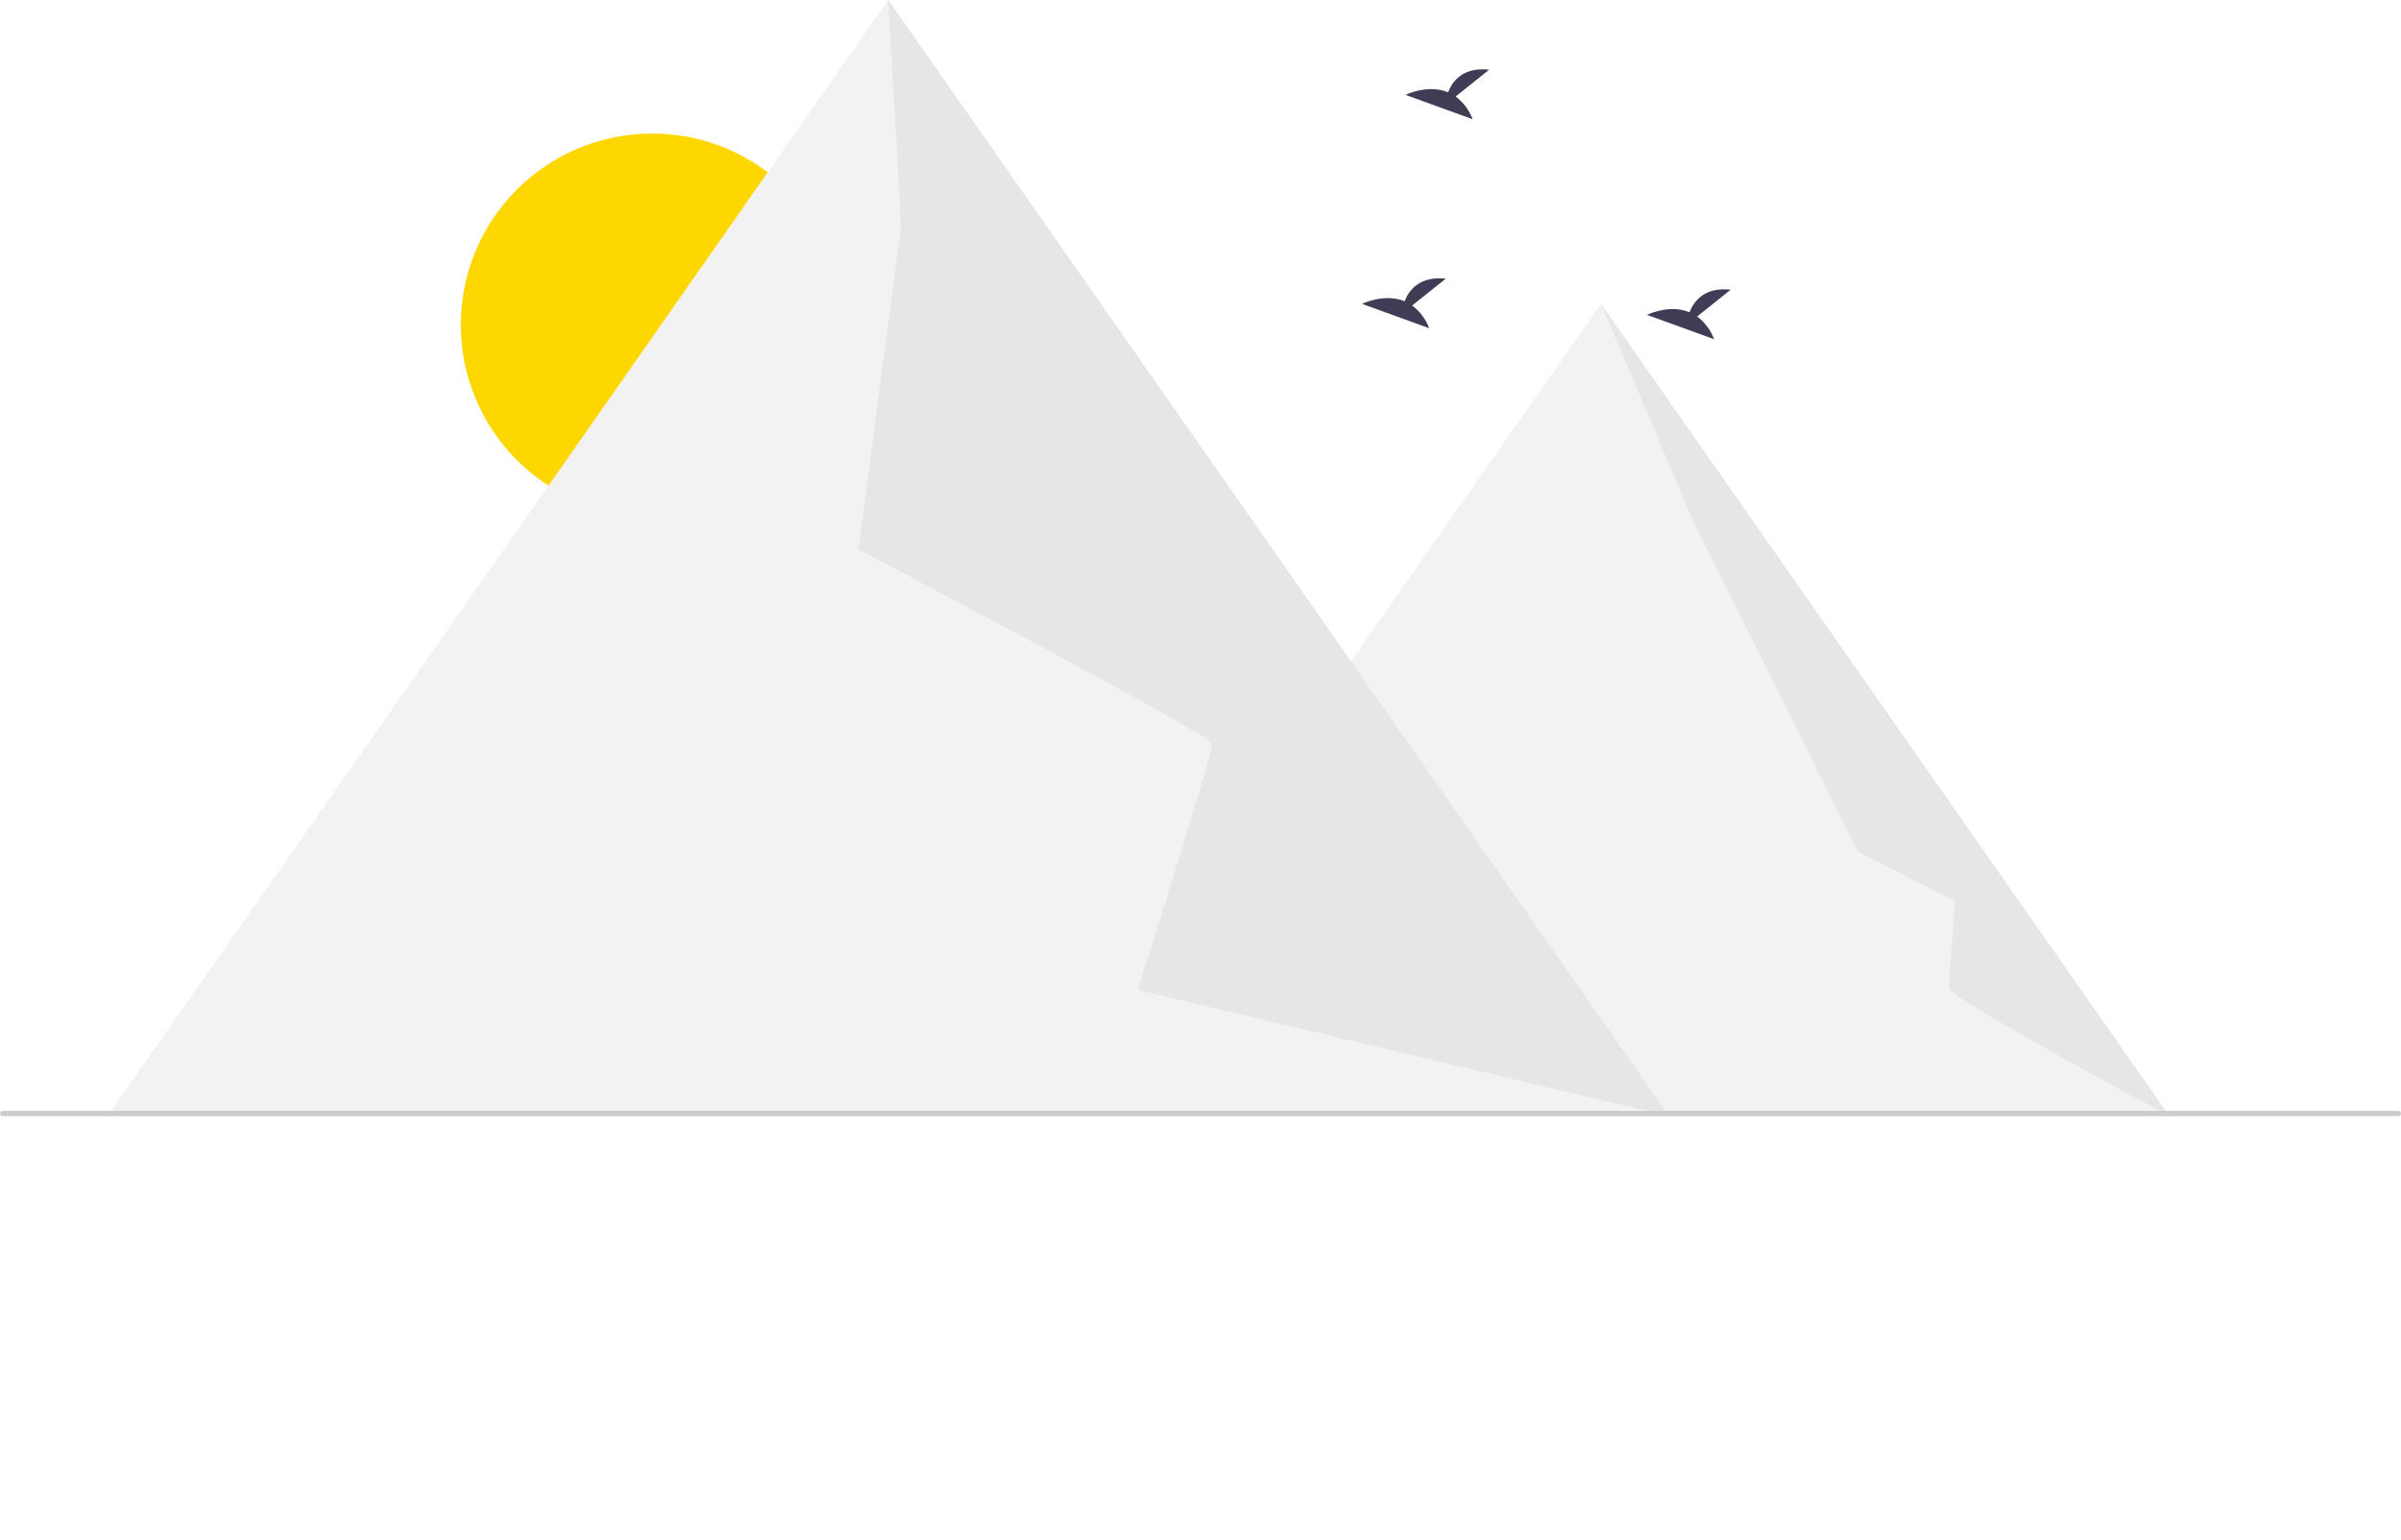
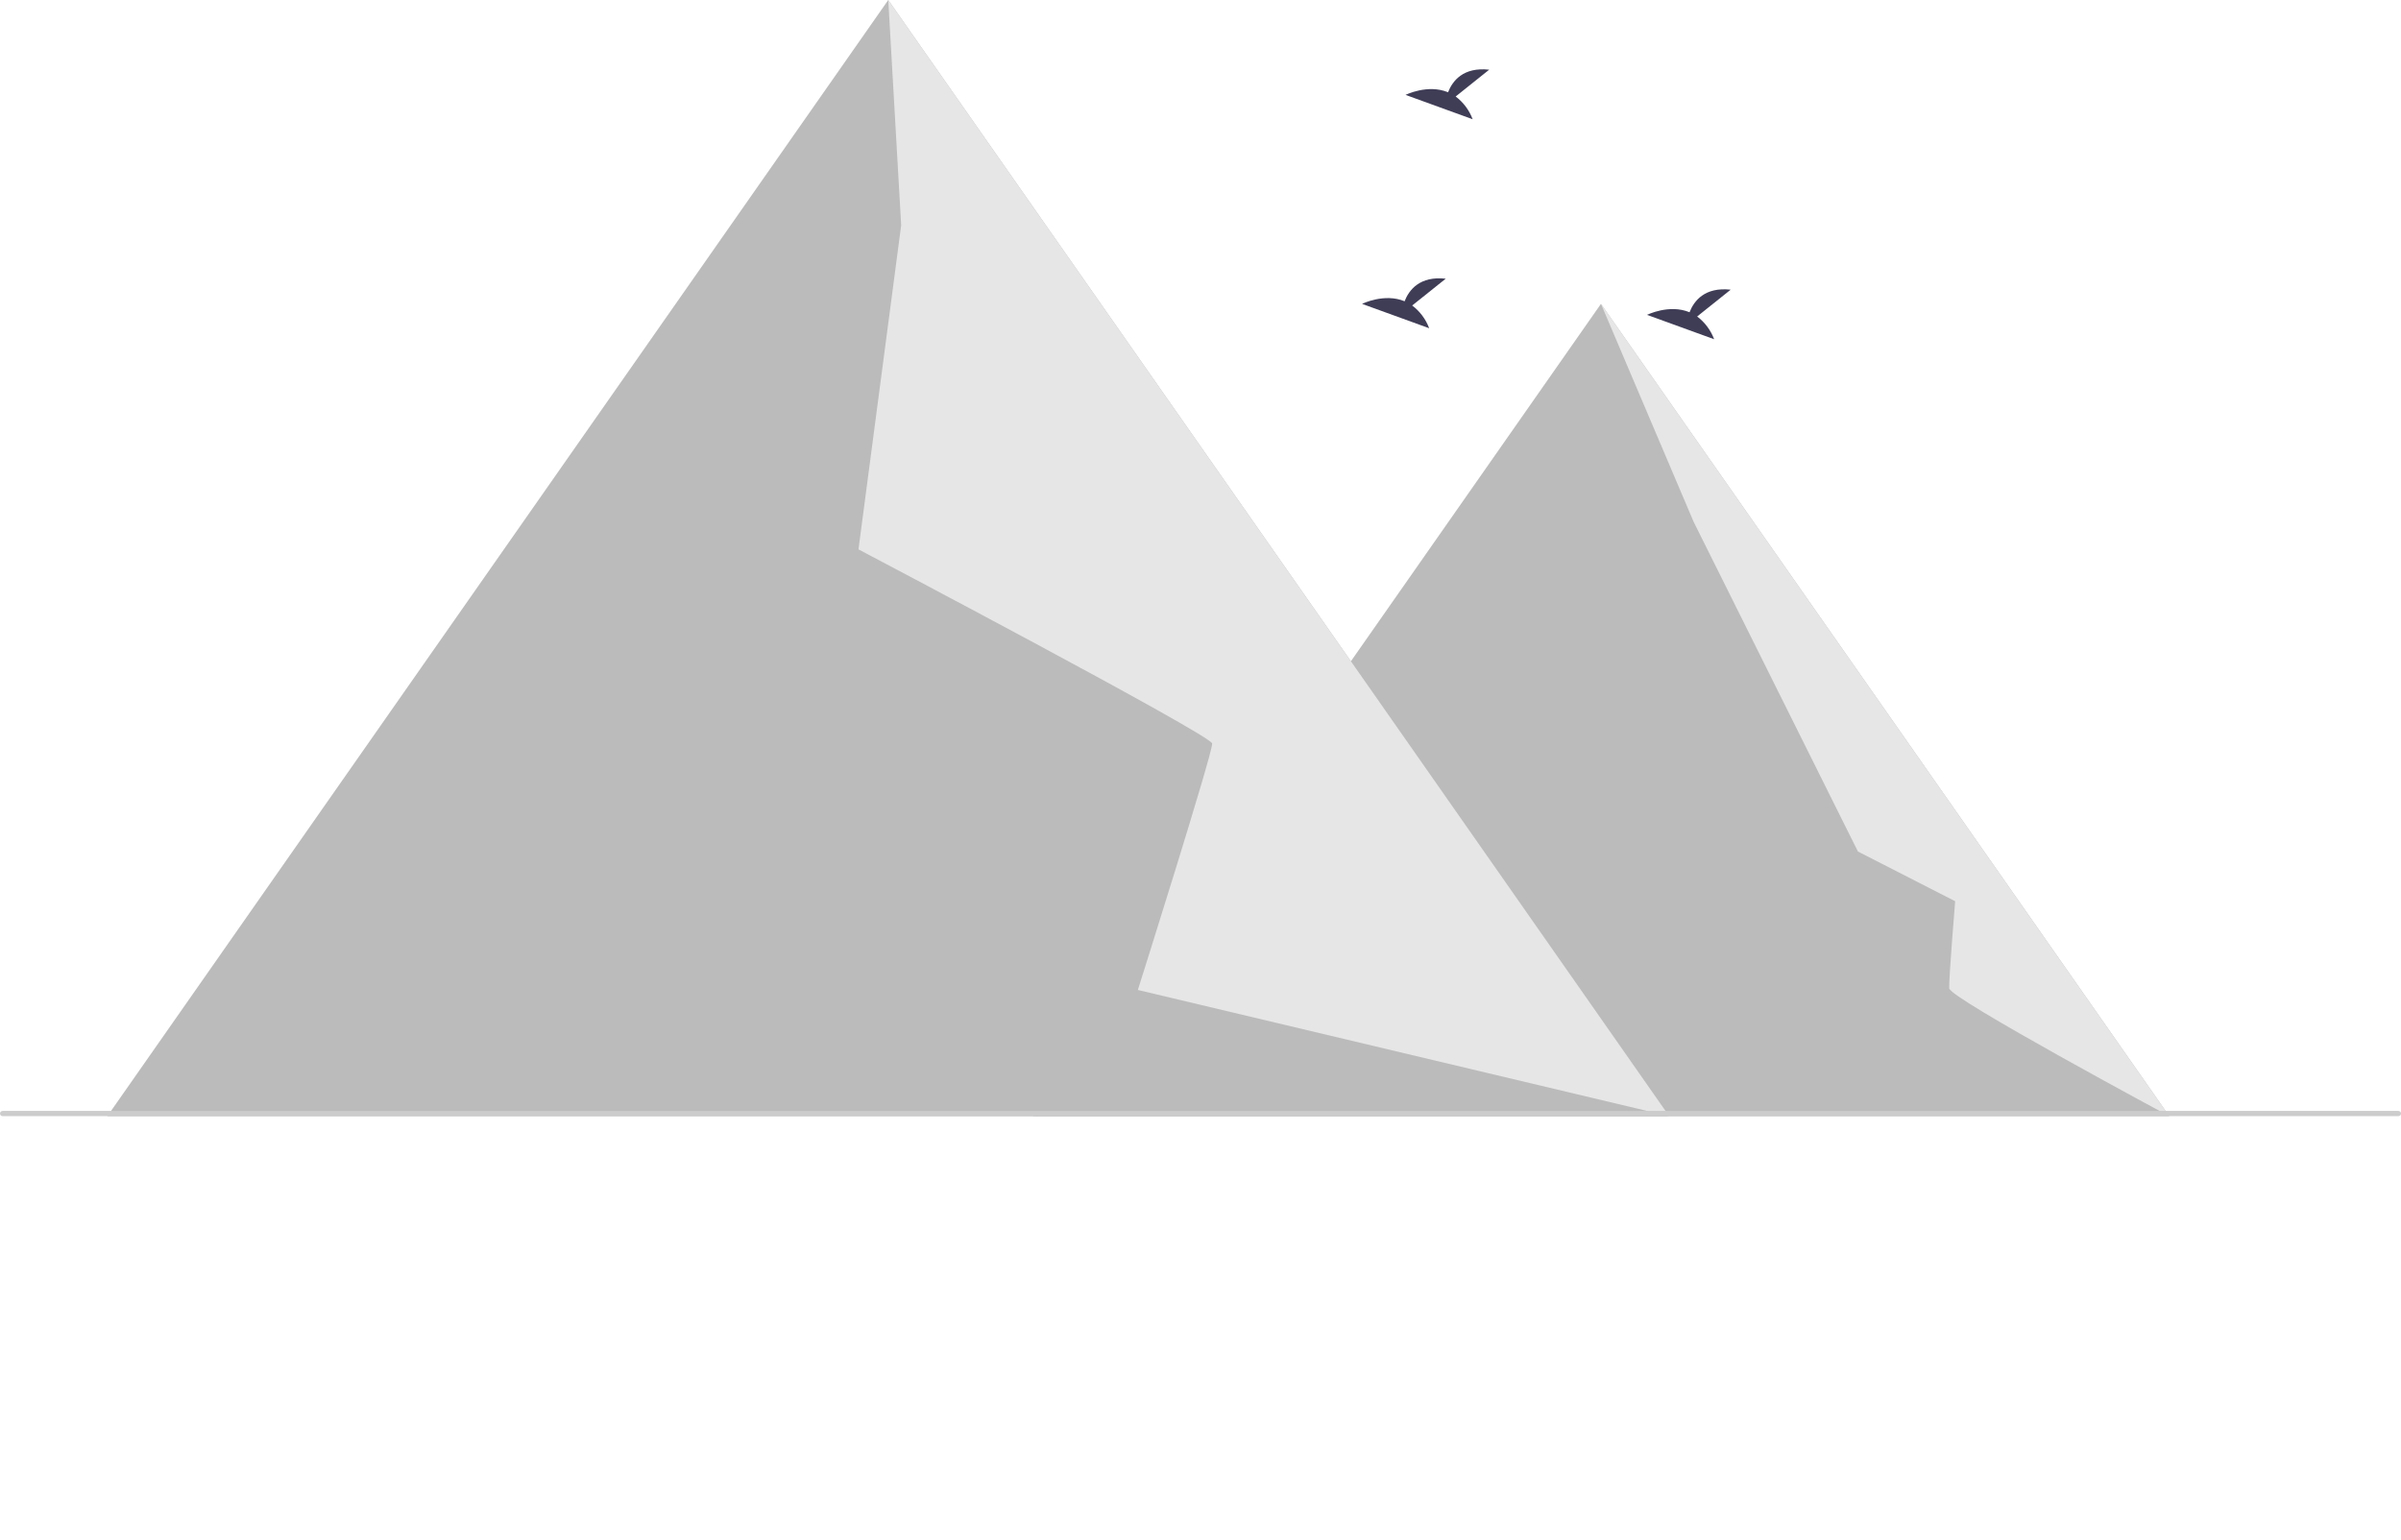
<svg xmlns="http://www.w3.org/2000/svg" data-name="Layer 1" width="916" height="587.366" viewBox="0 0 916 587.366">
-   <circle cx="248.807" cy="123.96" r="73" fill="gold" />
-   <polygon points="636.807 425.96 40.957 425.96 255.127 119.74 338.877 0 402.627 91.14 636.807 425.96" fill="#f2f2f2" />
-   <polygon points="610.779 115.96 393.956 425.96 827.602 425.96 610.779 115.96 393.956 425.96 827.602 425.96 610.779 115.96" fill="#f2f2f2" />
+   <circle cx="248.807" cy="123.96" r="73" opacity="0" fill="yellow" />
+   <polygon points="636.807 425.96 40.957 425.96 255.127 119.74 338.877 0 402.627 91.14 636.807 425.96" fill="#bbb" />
+   <polygon points="610.779 115.96 393.956 425.96 827.602 425.96 610.779 115.96 393.956 425.96 827.602 425.96 610.779 115.96" fill="#bbb" />
  <path d="M480.877,156.317l4.93,85.96L469.516,365.972s134.567,70.848,134.929,74.076-28.346,94.065-28.346,94.065L778.807,582.277Z" transform="translate(-142 -156.317)" fill="#e6e6e6" />
  <path d="M752.779,272.277l35.351,83.178L850.807,481.277l37.102,18.969s-2.433,29.463-2.268,33.247,83.96,48.784,83.96,48.784Z" transform="translate(-142 -156.317)" fill="#e6e6e6" />
  <path d="M1057,582.277H143a1,1,0,0,1,0-2h914a1,1,0,0,1,0,2Z" transform="translate(-142 -156.317)" fill="#ccc" />
  <path d="M680.763,272.904,693.558,262.671c-9.94-1.097-14.024,4.324-15.695,8.615-7.765-3.224-16.219,1.001-16.219,1.001l25.6,9.294A19.372,19.372,0,0,0,680.763,272.904Z" transform="translate(-142 -156.317)" fill="#3f3d56" />
  <path d="M697.346,193.146l12.795-10.233c-9.94-1.097-14.024,4.324-15.695,8.615-7.765-3.224-16.219,1.001-16.219,1.001l25.6,9.294A19.373,19.373,0,0,0,697.346,193.146Z" transform="translate(-142 -156.317)" fill="#3f3d56" />
  <path d="M789.474,277.098l12.795-10.233c-9.94-1.097-14.024,4.324-15.695,8.615-7.765-3.224-16.219,1.001-16.219,1.001l25.6,9.294A19.372,19.372,0,0,0,789.474,277.098Z" transform="translate(-142 -156.317)" fill="#3f3d56" />
</svg>
